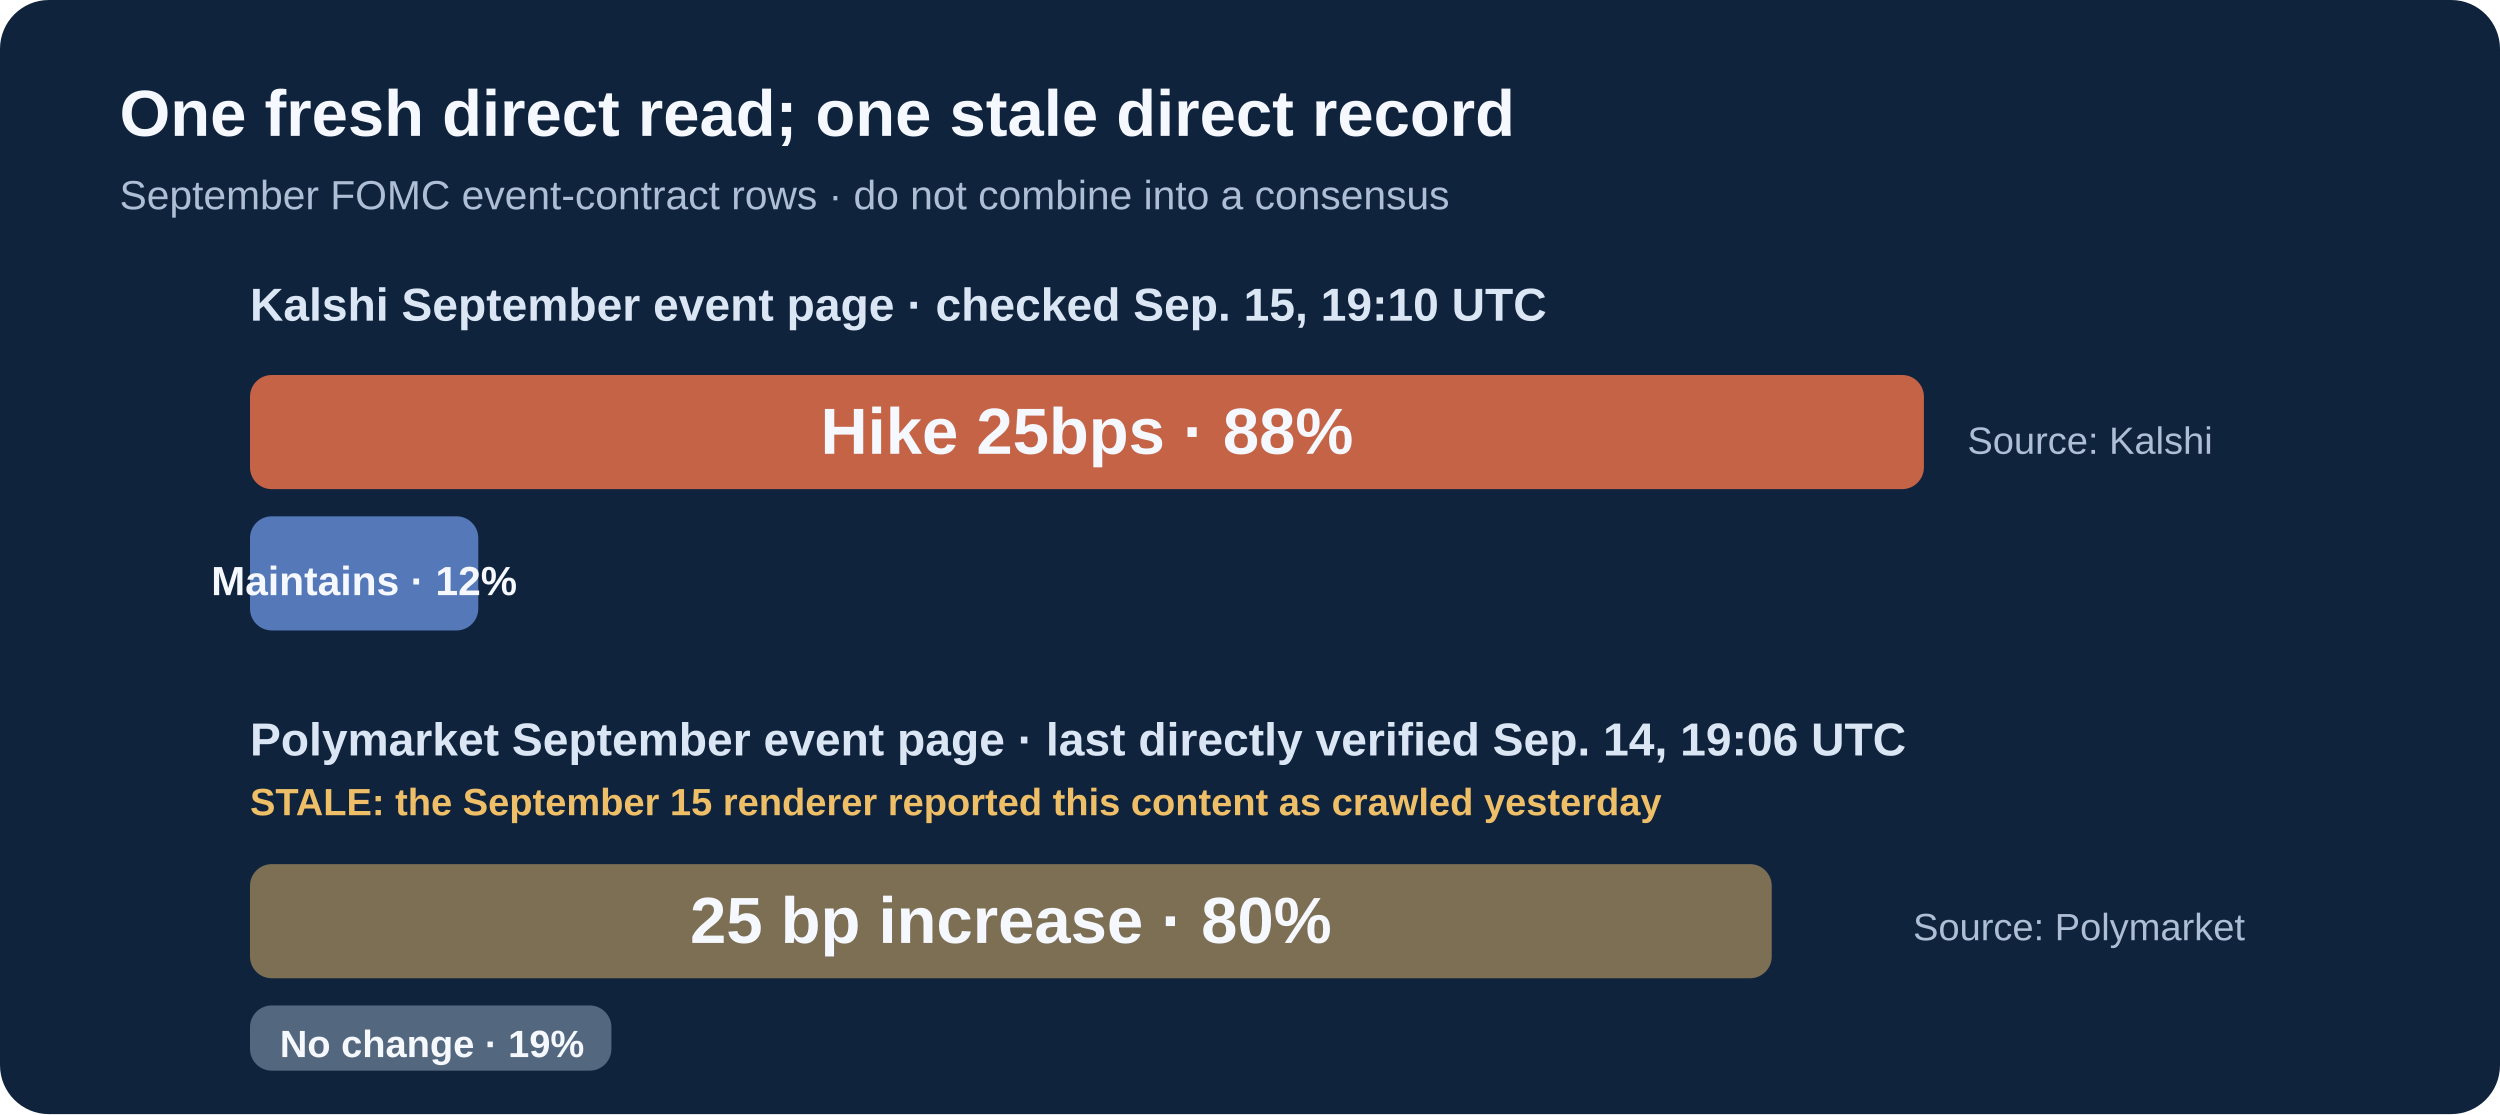
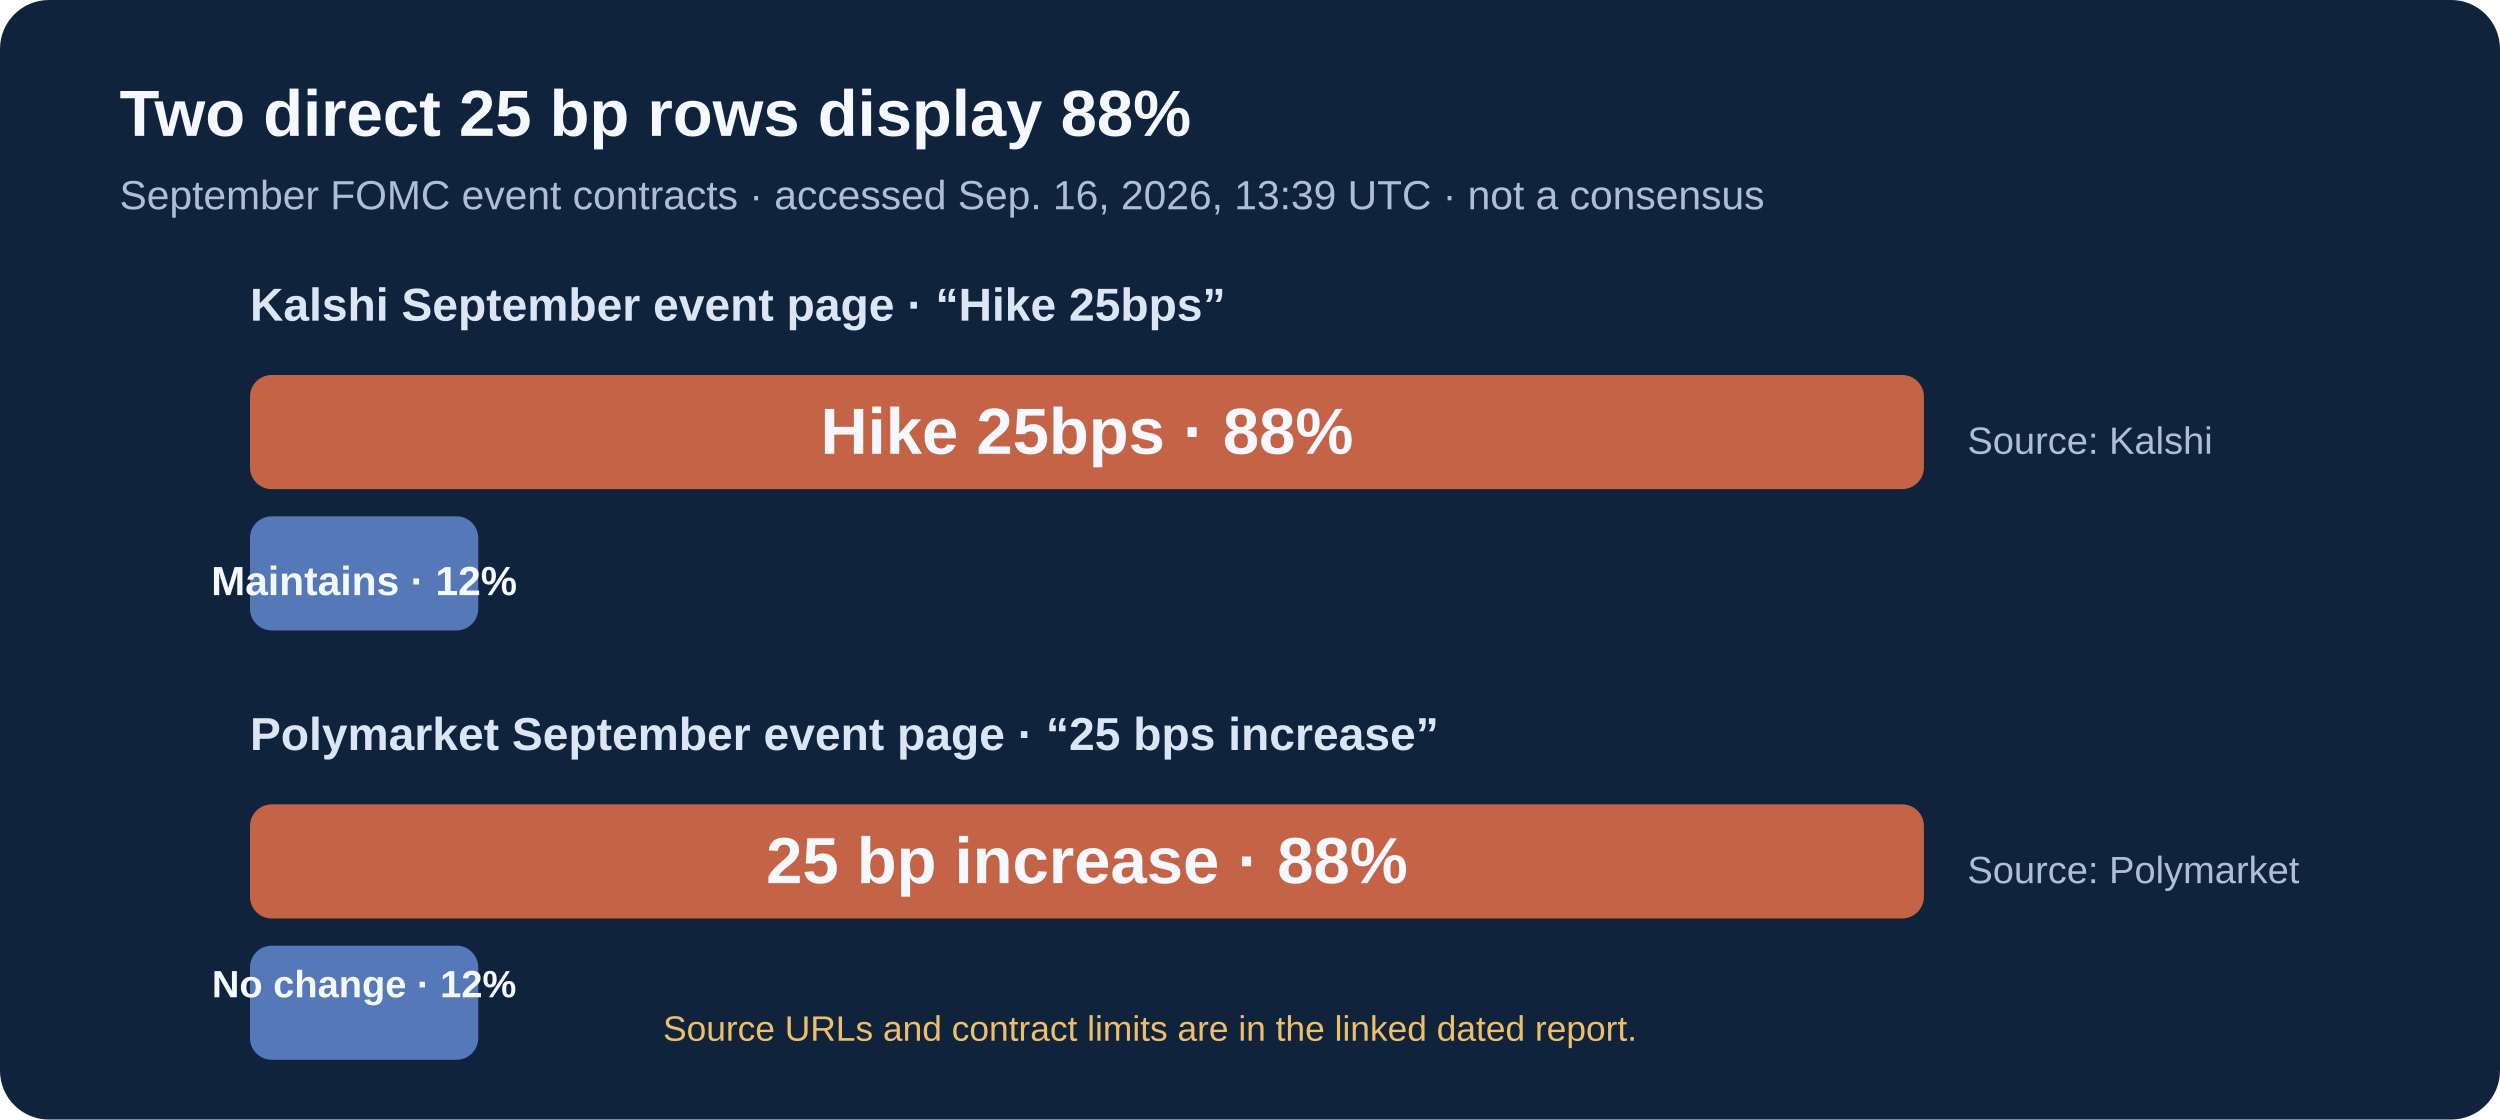
- <svg xmlns="http://www.w3.org/2000/svg" width="920" height="410" viewBox="0 0 920 410" role="img" aria-labelledby="title desc">
-   <rect width="920" height="410" fill="#10233d" rx="18" />
-   <text x="44" y="50" fill="#f5f8ff" font-family="Arial, sans-serif" font-size="24" font-weight="700">One fresh direct read; one stale direct record</text>
-   <text x="44" y="77" fill="#aebed4" font-family="Arial, sans-serif" font-size="15">September FOMC event-contract rows · do not combine into a consensus</text>
-   <text x="92" y="118" fill="#dbe6f4" font-family="Arial, sans-serif" font-size="17" font-weight="700">Kalshi September event page · checked Sep. 15, 19:10 UTC</text>
+ <svg xmlns="http://www.w3.org/2000/svg" width="920" height="412" viewBox="0 0 920 412" role="img" aria-labelledby="title desc">
+   <rect width="920" height="412" fill="#10233d" rx="18" />
+   <text x="44" y="50" fill="#f5f8ff" font-family="Arial, sans-serif" font-size="24" font-weight="700">Two direct 25 bp rows display 88%</text>
+   <text x="44" y="77" fill="#aebed4" font-family="Arial, sans-serif" font-size="15">September FOMC event contracts · accessed Sep. 16, 2026, 13:39 UTC · not a consensus</text>
+   <text x="92" y="118" fill="#dbe6f4" font-family="Arial, sans-serif" font-size="17" font-weight="700">Kalshi September event page · “Hike 25bps”</text>
  <rect x="92" y="138" width="616" height="42" fill="#c46345" rx="8" />
  <text x="400" y="167" text-anchor="middle" fill="#f5f8ff" font-family="Arial, sans-serif" font-size="24" font-weight="700">Hike 25bps · 88%</text>
  <rect x="92" y="190" width="84" height="42" fill="#5478b8" rx="8" />
  <text x="134" y="219" text-anchor="middle" fill="#f5f8ff" font-family="Arial, sans-serif" font-size="15" font-weight="700">Maintains · 12%</text>
  <text x="724" y="167" fill="#aebed4" font-family="Arial, sans-serif" font-size="14">Source: Kalshi</text>
-   <text x="92" y="278" fill="#dbe6f4" font-family="Arial, sans-serif" font-size="17" font-weight="700">Polymarket September event page · last directly verified Sep. 14, 19:06 UTC</text>
-   <text x="92" y="300" fill="#efbf68" font-family="Arial, sans-serif" font-size="14" font-weight="700">STALE: the September 15 renderer reported this content as crawled yesterday</text>
-   <rect x="92" y="318" width="560" height="42" fill="#7c6f54" rx="8" />
-   <text x="372" y="347" text-anchor="middle" fill="#f5f8ff" font-family="Arial, sans-serif" font-size="24" font-weight="700">25 bp increase · 80%</text>
-   <rect x="92" y="370" width="133" height="24" fill="#53677f" rx="8" />
-   <text x="159" y="389" text-anchor="middle" fill="#f5f8ff" font-family="Arial, sans-serif" font-size="14" font-weight="700">No change · 19%</text>
-   <text x="704" y="346" fill="#aebed4" font-family="Arial, sans-serif" font-size="14">Source: Polymarket</text>
+   <text x="92" y="276" fill="#dbe6f4" font-family="Arial, sans-serif" font-size="17" font-weight="700">Polymarket September event page · “25 bps increase”</text>
+   <rect x="92" y="296" width="616" height="42" fill="#c46345" rx="8" />
+   <text x="400" y="325" text-anchor="middle" fill="#f5f8ff" font-family="Arial, sans-serif" font-size="24" font-weight="700">25 bp increase · 88%</text>
+   <rect x="92" y="348" width="84" height="42" fill="#5478b8" rx="8" />
+   <text x="134" y="367" text-anchor="middle" fill="#f5f8ff" font-family="Arial, sans-serif" font-size="14" font-weight="700">No change · 12%</text>
+   <text x="724" y="325" fill="#aebed4" font-family="Arial, sans-serif" font-size="14">Source: Polymarket</text>
+   <text x="244" y="383" fill="#efbf68" font-family="Arial, sans-serif" font-size="13">Source URLs and contract limits are in the linked dated report.</text>
</svg>
